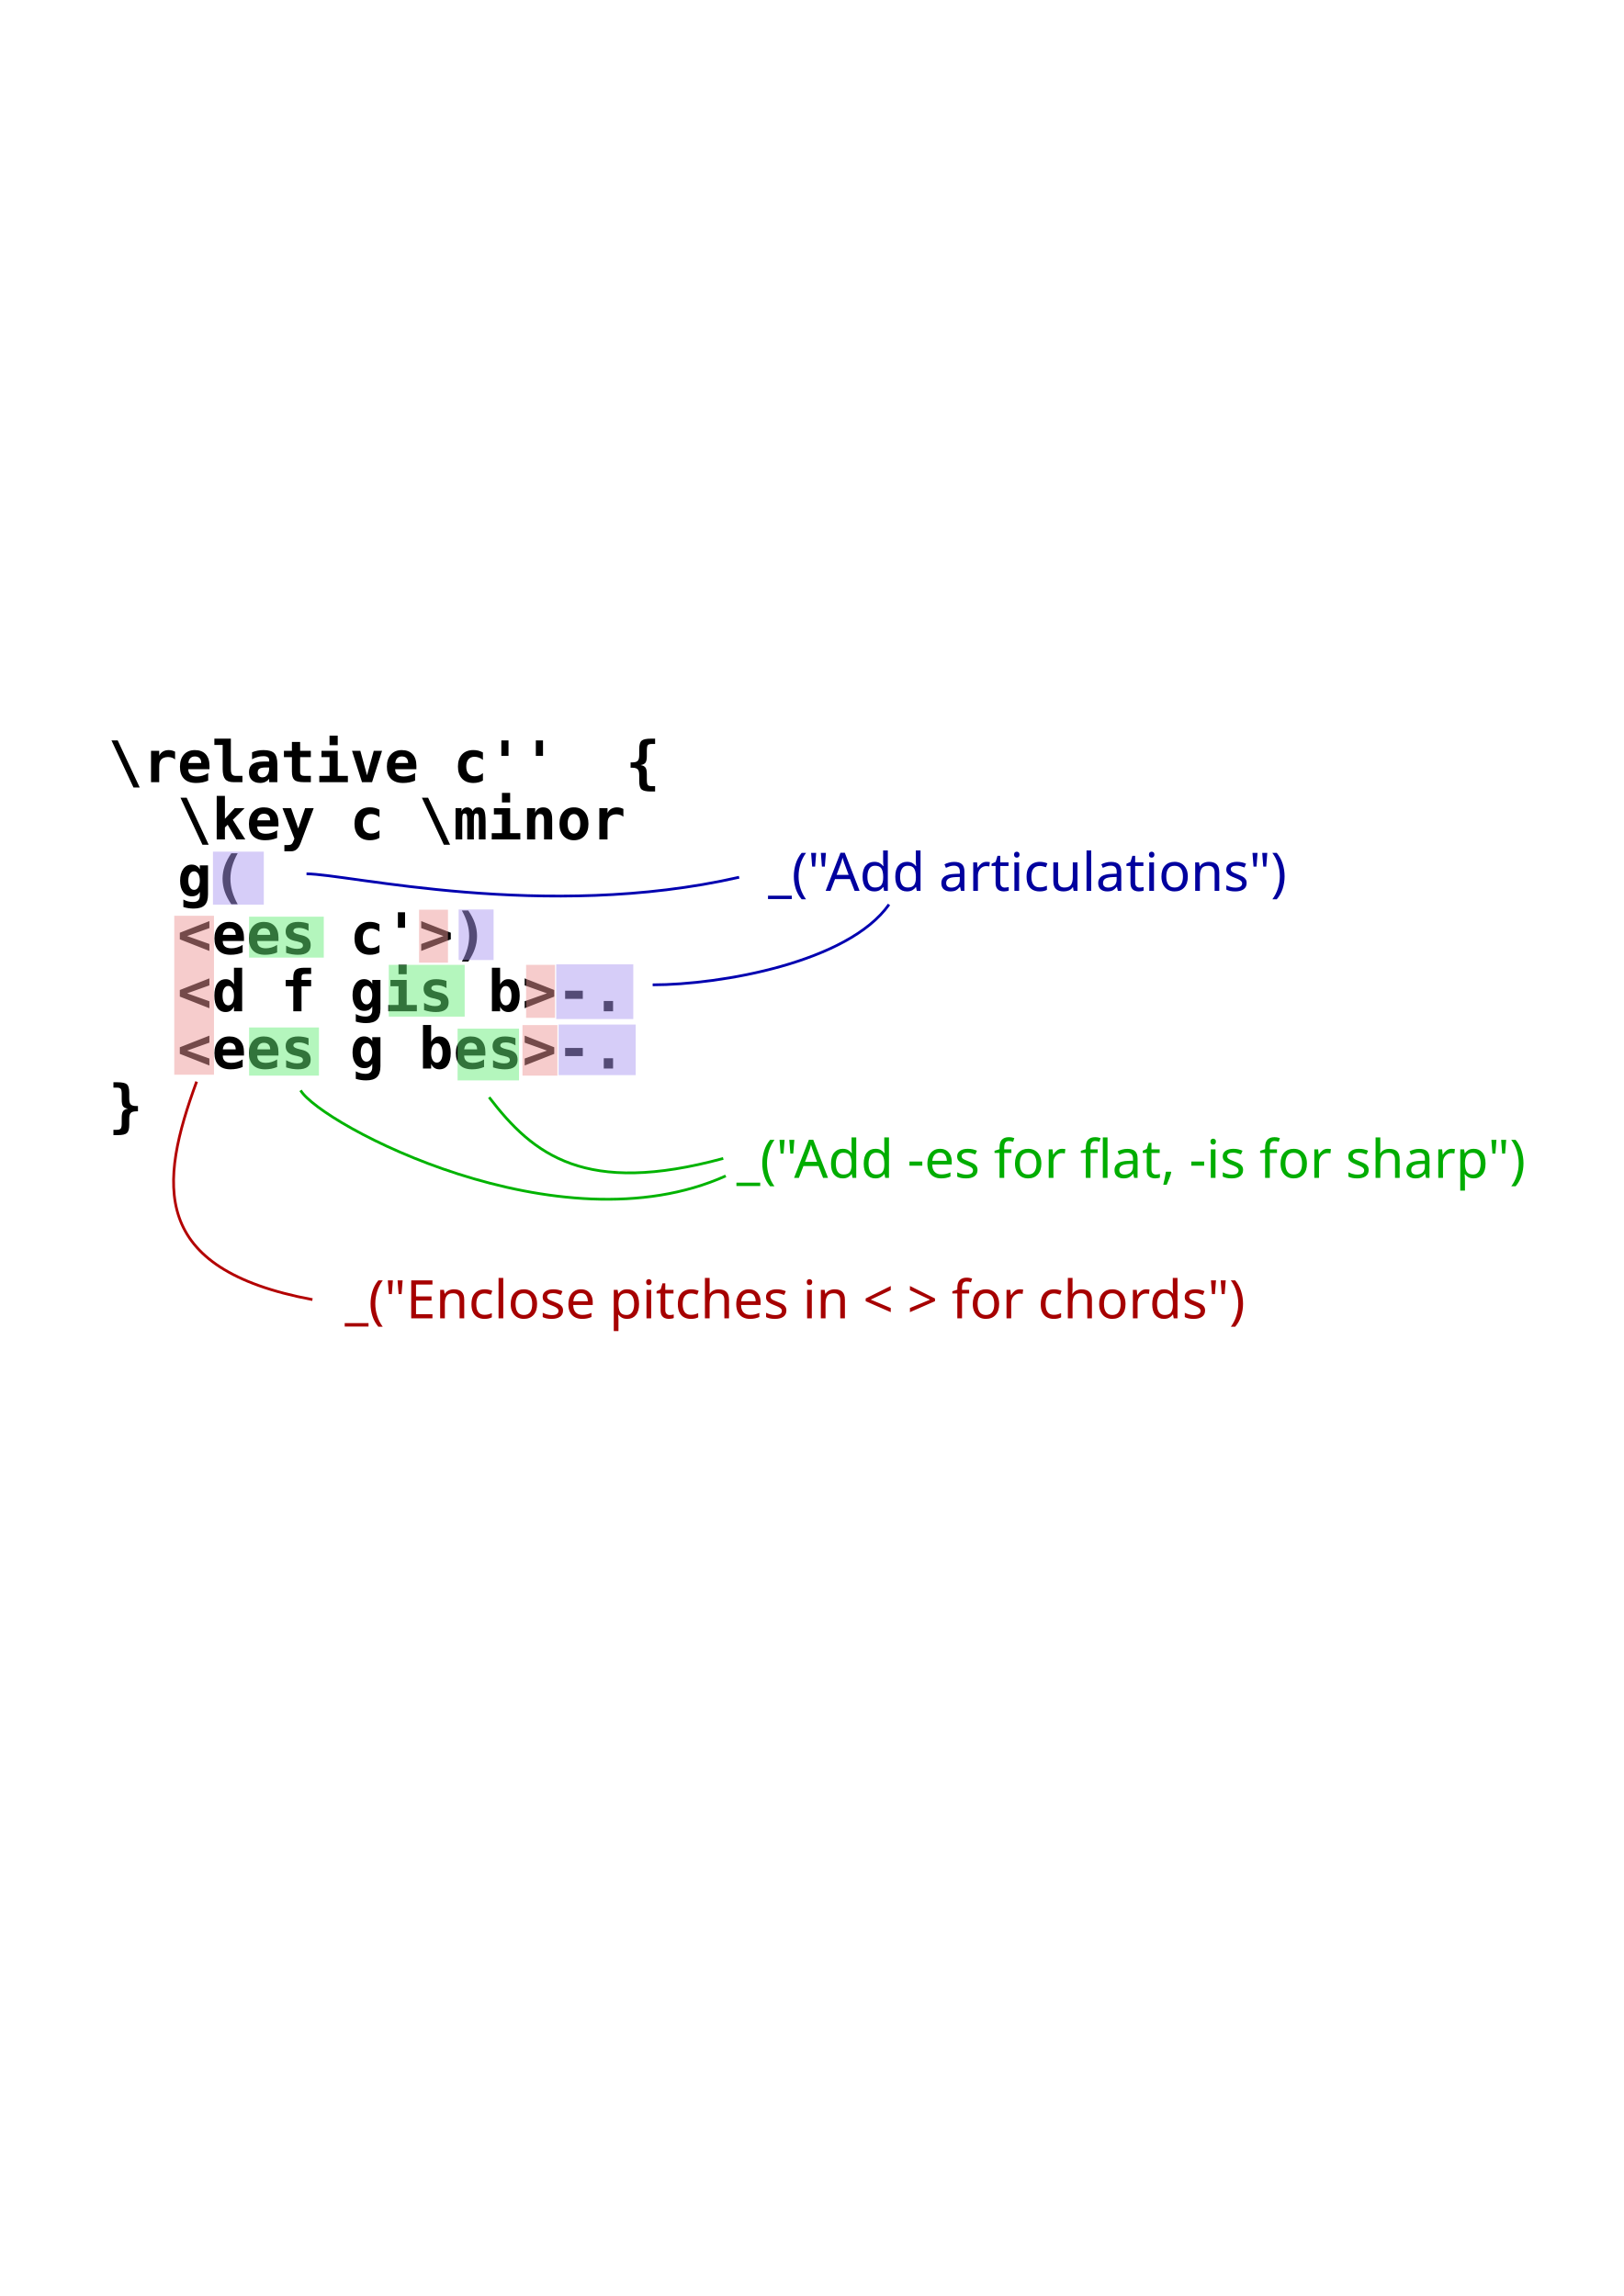
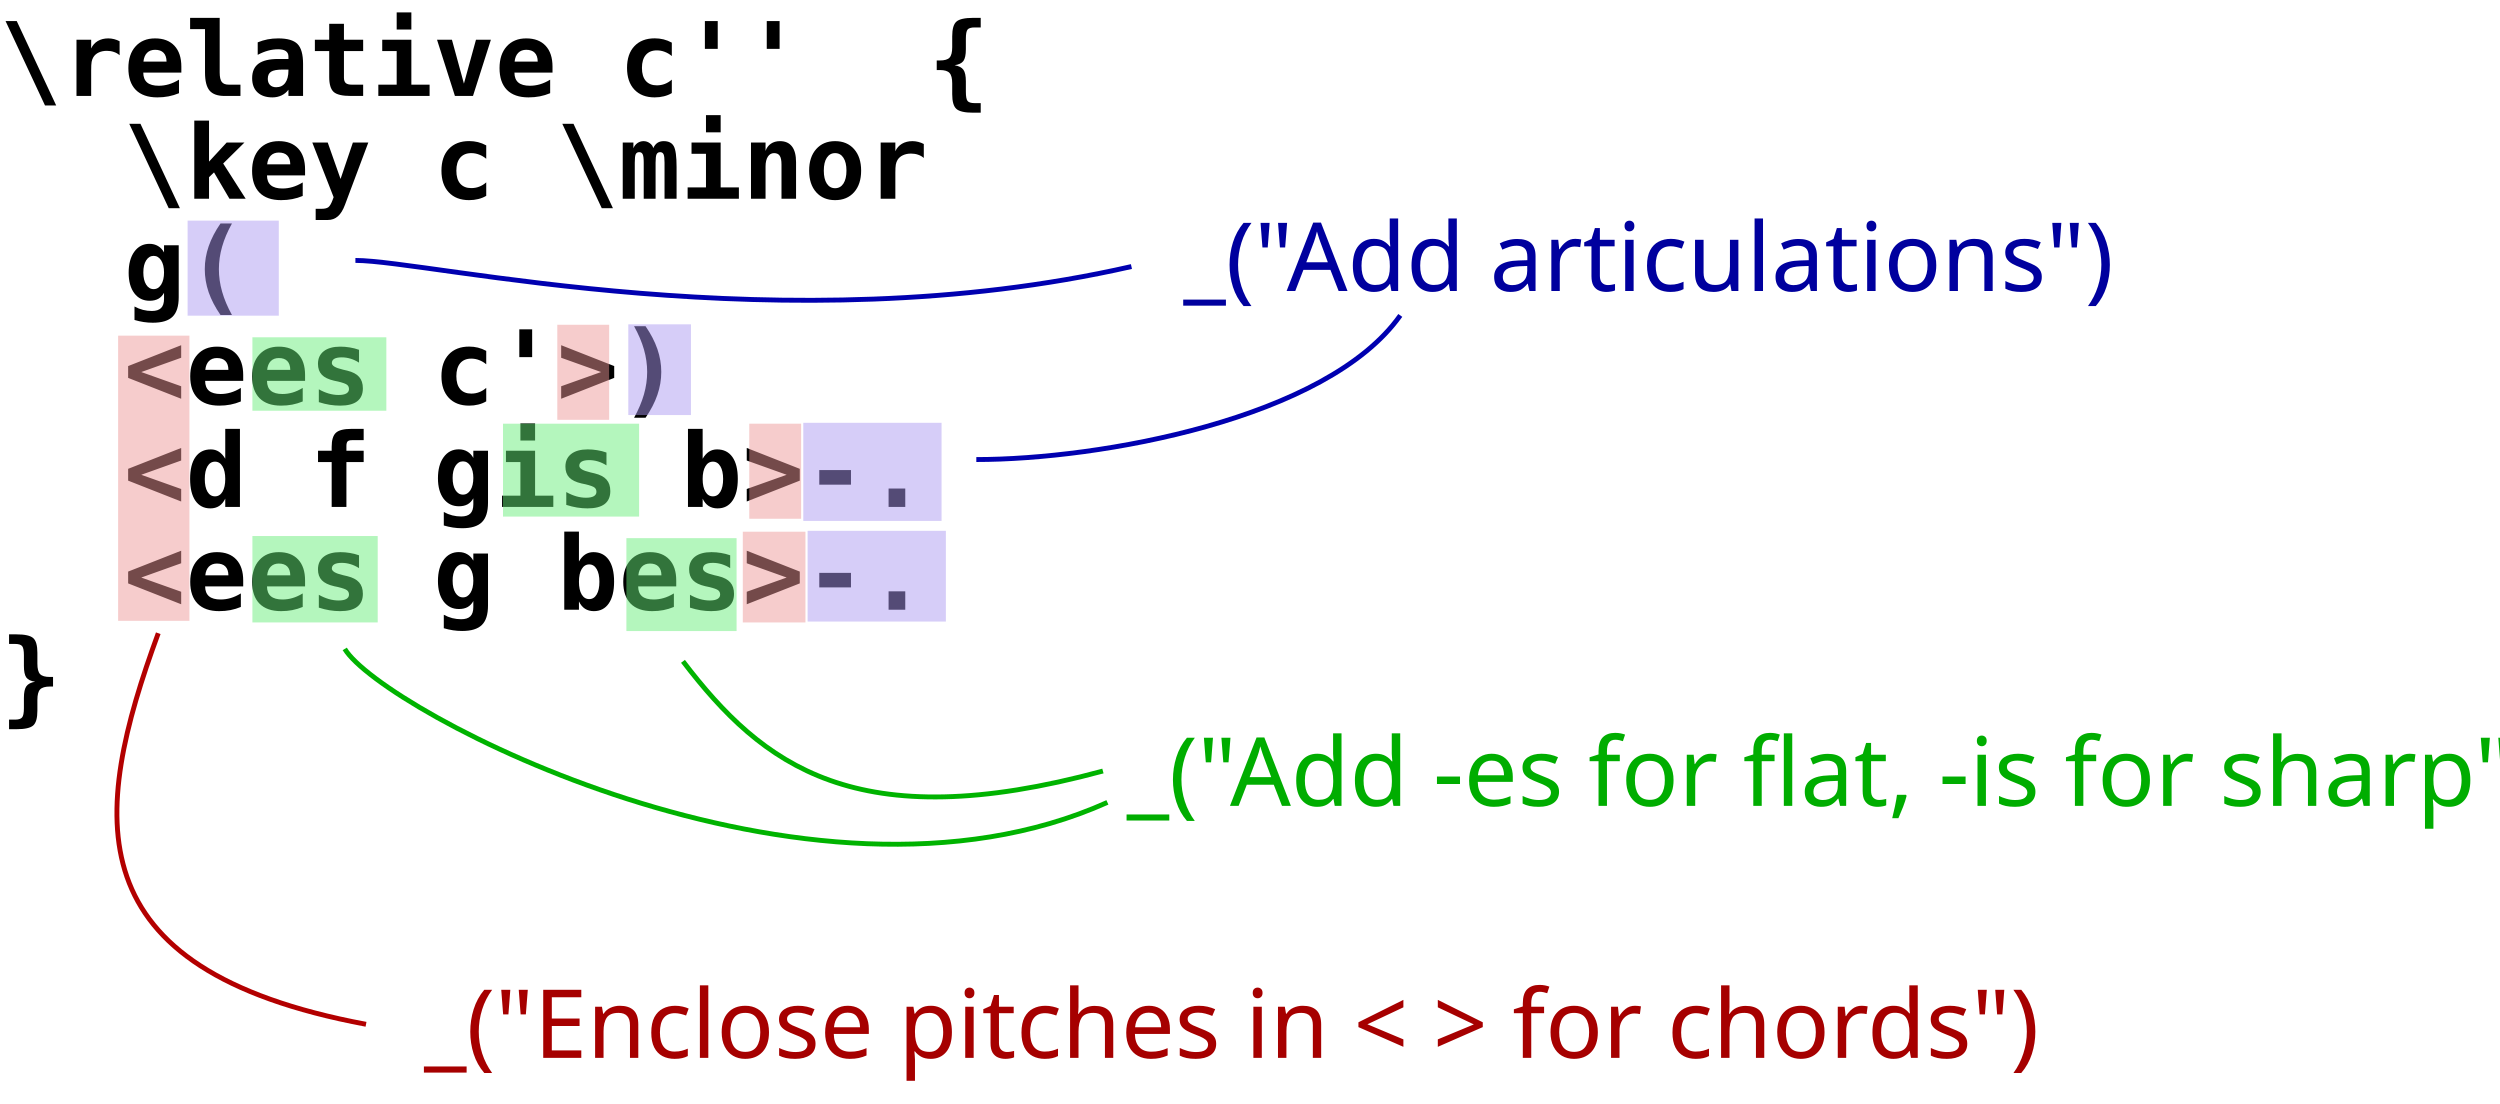
- <svg xmlns="http://www.w3.org/2000/svg" id="svg548" width="210mm" height="297mm">
-   <defs id="defs550" />
-   <text xml:space="preserve" style="fill:black;stroke:none;font-family:Luxi Mono;font-style:normal;font-weight:bold;font-size:28;fill-opacity:1;stroke-opacity:1;stroke-width:1pt;stroke-linejoin:miter;stroke-linecap:butt;text-anchor:start;writing-mode:lr;font-stretch:normal;font-variant:normal;" x="52.984" y="382.407" id="text554">
-     <tspan x="52.984" y="382.407" id="tspan954">\relative c''  {</tspan>
-     <tspan x="52.984" y="410.407" id="tspan956">  \key c \minor</tspan>
-     <tspan x="52.984" y="438.407" id="tspan958">  g(</tspan>
-     <tspan x="52.984" y="466.407" id="tspan960">  &lt;ees c'&gt;)</tspan>
-     <tspan x="52.984" y="494.407" id="tspan962">  &lt;d f gis b&gt;-.</tspan>
-     <tspan x="52.984" y="522.407" id="tspan964">  &lt;ees g bes&gt;-.</tspan>
-     <tspan x="52.984" y="550.407" id="tspan966">}</tspan>
-     <tspan x="52.984" y="578.407" id="tspan968" />
+ <svg xmlns="http://www.w3.org/2000/svg" id="svg548" width="681.264" height="300.842" version="1.0">
+   <defs id="defs550">
+     </defs>
+   <text xml:space="preserve" style="font-size:28px;font-style:normal;font-variant:normal;font-weight:bold;font-stretch:normal;line-height:100%;writing-mode:lr-tb;text-anchor:start;fill:#000000;fill-opacity:1;stroke:none;stroke-width:1pt;stroke-linecap:butt;stroke-linejoin:miter;stroke-opacity:1;font-family:Luxi Mono" x="0" y="26.152" id="text554">
+     <tspan x="0" y="26.152" id="tspan954">\relative c''  {</tspan>
+     <tspan x="0" y="54.152" id="tspan956">  \key c \minor</tspan>
+     <tspan x="0" y="82.152" id="tspan958">  g(</tspan>
+     <tspan x="0" y="110.152" id="tspan960">  &lt;ees c'&gt;)</tspan>
+     <tspan x="0" y="138.152" id="tspan962">  &lt;d f gis b&gt;-.</tspan>
+     <tspan x="0" y="166.152" id="tspan964">  &lt;ees g bes&gt;-.</tspan>
+     <tspan x="0" y="194.152" id="tspan966">}</tspan>
+     <tspan x="0" y="222.152" id="tspan968" />
  </text>
-   <rect style="font-size:12;fill:#ee9797;fill-opacity:0.489;fill-rule:evenodd;stroke:none;stroke-width:1pt;" id="rect626" width="19.428" height="77.71" x="85.175" y="447.724" />
-   <rect style="font-size:12;fill:#ee9797;fill-opacity:0.489;fill-rule:evenodd;stroke:none;stroke-width:1pt;" id="rect628" width="14.129" height="25.903" x="257.168" y="471.715" />
-   <rect style="font-size:12;fill:#ee9797;fill-opacity:0.489;fill-rule:evenodd;stroke:none;stroke-width:0.975pt;" id="rect629" width="17.073" height="24.726" x="255.402" y="501.15" />
-   <rect style="font-size:12;fill:#67ee7a;fill-opacity:0.489;fill-rule:evenodd;stroke:none;stroke-width:1pt;" id="rect630" width="36.5" height="20.016" x="121.764" y="448.166" />
-   <rect style="font-size:12;fill:#67ee7a;fill-opacity:0.489;fill-rule:evenodd;stroke:none;stroke-width:1pt;" id="rect631" width="34.145" height="23.549" x="121.764" y="502.328" />
-   <rect style="font-size:12;fill:#67ee7a;fill-opacity:0.489;fill-rule:evenodd;stroke:none;stroke-width:1.037pt;" id="rect632" width="30.024" height="25.315" x="223.683" y="502.906" />
-   <rect style="font-size:12;fill:#ad99f2;fill-opacity:0.489;fill-rule:evenodd;stroke:none;stroke-width:1pt;" id="rect633" width="24.857" height="25.903" x="104.103" y="416.376" />
-   <rect style="font-size:12;fill:#ad99f2;fill-opacity:0.489;fill-rule:evenodd;stroke:none;stroke-width:0.994pt;" id="rect634" width="37.678" height="26.736" x="271.886" y="471.471" />
-   <rect style="font-size:12;fill:#ad99f2;fill-opacity:0.489;fill-rule:evenodd;stroke:none;stroke-width:1.039pt;" id="rect635" width="37.678" height="24.726" x="273.063" y="500.906" />
-   <rect style="font-size:12;fill:#67ee7a;fill-opacity:0.489;fill-rule:evenodd;stroke:none;stroke-width:1.037pt;" id="rect636" width="37.089" height="25.315" x="190.055" y="471.715" />
-   <rect style="font-size:12;fill:#ad99f2;fill-opacity:0.489;fill-rule:evenodd;stroke:none;stroke-width:0.956pt;" id="rect638" width="17.073" height="24.726" x="224.2" y="444.634" />
-   <path style="fill:none;fill-opacity:1;fill-rule:evenodd;stroke:#0000b0;stroke-width:1pt;stroke-linecap:butt;stroke-linejoin:miter;stroke-opacity:1;" d="M 149.835,427.224 C 169.816,427.224 266.395,450.536 361.307,428.889" id="path639" />
-   <path style="fill:none;fill-opacity:1;fill-rule:evenodd;stroke:#0000b0;stroke-width:1pt;stroke-linecap:butt;stroke-linejoin:miter;stroke-opacity:1;" d="M 319.037,481.484 C 352.34,481.484 414.59,470.518 434.572,442.211" id="path640" />
-   <path style="fill:none;fill-opacity:1;fill-rule:evenodd;stroke:#00b300;stroke-width:1pt;stroke-linecap:butt;stroke-linejoin:miter;stroke-opacity:1;" d="M 146.926,533.082 C 156.917,549.733 273.166,611.545 354.758,574.912" id="path641" />
-   <path style="fill:none;fill-opacity:1;fill-rule:evenodd;stroke:#00b300;stroke-width:1pt;stroke-linecap:butt;stroke-linejoin:miter;stroke-opacity:1;" d="M 239.098,536.474 C 260.745,564.781 286.102,584.679 353.54,566.363" id="path642" />
-   <path style="fill:none;fill-opacity:1;fill-rule:evenodd;stroke:#b30000;stroke-width:1pt;stroke-linecap:butt;stroke-linejoin:miter;stroke-opacity:1;" d="M 96.112,528.813 C 77.796,578.767 72.801,620.395 152.727,635.381" id="path643" />
-   <text style="font-size:26;font-style:normal;font-weight:normal;fill:#00009e;fill-opacity:1;stroke:none;stroke-width:1.25;stroke-linecap:butt;stroke-linejoin:miter;stroke-opacity:1;font-family:Bitstream Charter;text-anchor:start;writing-mode:lr;" x="375.46" y="435.55" id="text694">
-     <tspan x="375.46" y="435.55" id="tspan648">
- _("Add articulations")</tspan>
+   <rect style="font-size:12px;fill:#ee9797;fill-opacity:0.489;fill-rule:evenodd;stroke:none;stroke-width:1pt" id="rect626" width="19.428" height="77.71" x="32.19" y="91.469" />
+   <rect style="font-size:12px;fill:#ee9797;fill-opacity:0.489;fill-rule:evenodd;stroke:none;stroke-width:1pt" id="rect628" width="14.129" height="25.903" x="204.184" y="115.46" />
+   <rect style="font-size:12px;fill:#ee9797;fill-opacity:0.489;fill-rule:evenodd;stroke:none;stroke-width:0.975pt" id="rect629" width="17.073" height="24.726" x="202.418" y="144.895" />
+   <rect style="font-size:12px;fill:#67ee7a;fill-opacity:0.489;fill-rule:evenodd;stroke:none;stroke-width:1pt" id="rect630" width="36.5" height="20.016" x="68.78" y="91.911" />
+   <rect style="font-size:12px;fill:#67ee7a;fill-opacity:0.489;fill-rule:evenodd;stroke:none;stroke-width:1pt" id="rect631" width="34.145" height="23.549" x="68.78" y="146.072" />
+   <rect style="font-size:12px;fill:#67ee7a;fill-opacity:0.489;fill-rule:evenodd;stroke:none;stroke-width:1.037pt" id="rect632" width="30.024" height="25.315" x="170.699" y="146.651" />
+   <rect style="font-size:12px;fill:#ad99f2;fill-opacity:0.489;fill-rule:evenodd;stroke:none;stroke-width:1pt" id="rect633" width="24.857" height="25.903" x="51.119" y="60.121" />
+   <rect style="font-size:12px;fill:#ad99f2;fill-opacity:0.489;fill-rule:evenodd;stroke:none;stroke-width:0.994pt" id="rect634" width="37.678" height="26.736" x="218.902" y="115.216" />
+   <rect style="font-size:12px;fill:#ad99f2;fill-opacity:0.489;fill-rule:evenodd;stroke:none;stroke-width:1.039pt" id="rect635" width="37.678" height="24.726" x="220.079" y="144.651" />
+   <rect style="font-size:12px;fill:#67ee7a;fill-opacity:0.489;fill-rule:evenodd;stroke:none;stroke-width:1.037pt" id="rect636" width="37.089" height="25.315" x="137.071" y="115.459" />
+   <rect style="font-size:12px;fill:#ad99f2;fill-opacity:0.489;fill-rule:evenodd;stroke:none;stroke-width:0.956pt" id="rect638" width="17.073" height="24.726" x="171.216" y="88.379" />
+   <path style="fill:none;fill-opacity:1;fill-rule:evenodd;stroke:#0000b0;stroke-width:1pt;stroke-linecap:butt;stroke-linejoin:miter;stroke-opacity:1" d="M 96.85,70.969 C 116.831,70.969 213.41,94.281 308.322,72.634" id="path639" />
+   <path style="fill:none;fill-opacity:1;fill-rule:evenodd;stroke:#0000b0;stroke-width:1pt;stroke-linecap:butt;stroke-linejoin:miter;stroke-opacity:1" d="M 266.052,125.229 C 299.355,125.229 361.605,114.263 381.587,85.956" id="path640" />
+   <path style="fill:none;fill-opacity:1;fill-rule:evenodd;stroke:#00b300;stroke-width:1pt;stroke-linecap:butt;stroke-linejoin:miter;stroke-opacity:1" d="M 93.942,176.827 C 103.933,193.478 220.182,255.29 301.774,218.657" id="path641" />
+   <path style="fill:none;fill-opacity:1;fill-rule:evenodd;stroke:#00b300;stroke-width:1pt;stroke-linecap:butt;stroke-linejoin:miter;stroke-opacity:1" d="M 186.113,180.219 C 207.76,208.526 233.117,228.424 300.555,210.108" id="path642" />
+   <path style="fill:none;fill-opacity:1;fill-rule:evenodd;stroke:#b30000;stroke-width:1pt;stroke-linecap:butt;stroke-linejoin:miter;stroke-opacity:1" d="M 43.128,172.558 C 24.812,222.512 19.817,264.14 99.743,279.126" id="path643" />
+   <text style="font-size:26px;font-style:normal;font-weight:normal;writing-mode:lr-tb;text-anchor:start;fill:#00009e;fill-opacity:1;stroke:none;stroke-width:1.25;stroke-linecap:butt;stroke-linejoin:miter;stroke-opacity:1;font-family:Bitstream Charter" x="322.475" y="79.294" id="text694">
+     <tspan x="322.475" y="79.294" id="tspan648">_("Add articulations")</tspan>
  </text>
-   <text style="font-size:26;font-style:normal;font-weight:normal;fill:#00ad00;fill-opacity:1;stroke:none;stroke-width:1pt;stroke-linecap:butt;stroke-linejoin:miter;stroke-opacity:1;font-family:Bitstream Charter;text-anchor:start;writing-mode:lr;" x="360.026" y="575.856" id="text699">
-     <tspan x="360.026" y="575.856" id="tspan707">
- _("Add -es for flat, -is for sharp")</tspan>
+   <text style="font-size:26px;font-style:normal;font-weight:normal;writing-mode:lr-tb;text-anchor:start;fill:#00ad00;fill-opacity:1;stroke:none;stroke-width:1pt;stroke-linecap:butt;stroke-linejoin:miter;stroke-opacity:1;font-family:Bitstream Charter" x="307.042" y="219.601" id="text699">
+     <tspan x="307.042" y="219.601" id="tspan707">_("Add -es for flat, -is for sharp")</tspan>
  </text>
-   <text style="font-size:26;font-style:normal;font-weight:normal;fill:#a60000;fill-opacity:1;stroke:none;stroke-width:1pt;stroke-linecap:butt;stroke-linejoin:miter;stroke-opacity:1;font-family:Bitstream Charter;text-anchor:start;writing-mode:lr;" x="168.546" y="644.539" id="text702">
-     <tspan x="168.546" y="644.539" id="tspan625">
- _("Enclose pitches in &lt; &gt; for chords")</tspan>
+   <text style="font-size:26px;font-style:normal;font-weight:normal;writing-mode:lr-tb;text-anchor:start;fill:#a60000;fill-opacity:1;stroke:none;stroke-width:1pt;stroke-linecap:butt;stroke-linejoin:miter;stroke-opacity:1;font-family:Bitstream Charter" x="115.561" y="288.284" id="text702">
+     <tspan x="115.561" y="288.284" id="tspan625">_("Enclose pitches in &lt; &gt; for chords")</tspan>
  </text>
-   <rect style="font-size:12;fill:#ee9797;fill-opacity:0.489;fill-rule:evenodd;stroke:none;stroke-width:1pt;" id="rect970" width="14.129" height="25.903" x="204.849" y="444.754" />
+   <rect style="font-size:12px;fill:#ee9797;fill-opacity:0.489;fill-rule:evenodd;stroke:none;stroke-width:1pt" id="rect970" width="14.129" height="25.903" x="151.865" y="88.498" />
</svg>
